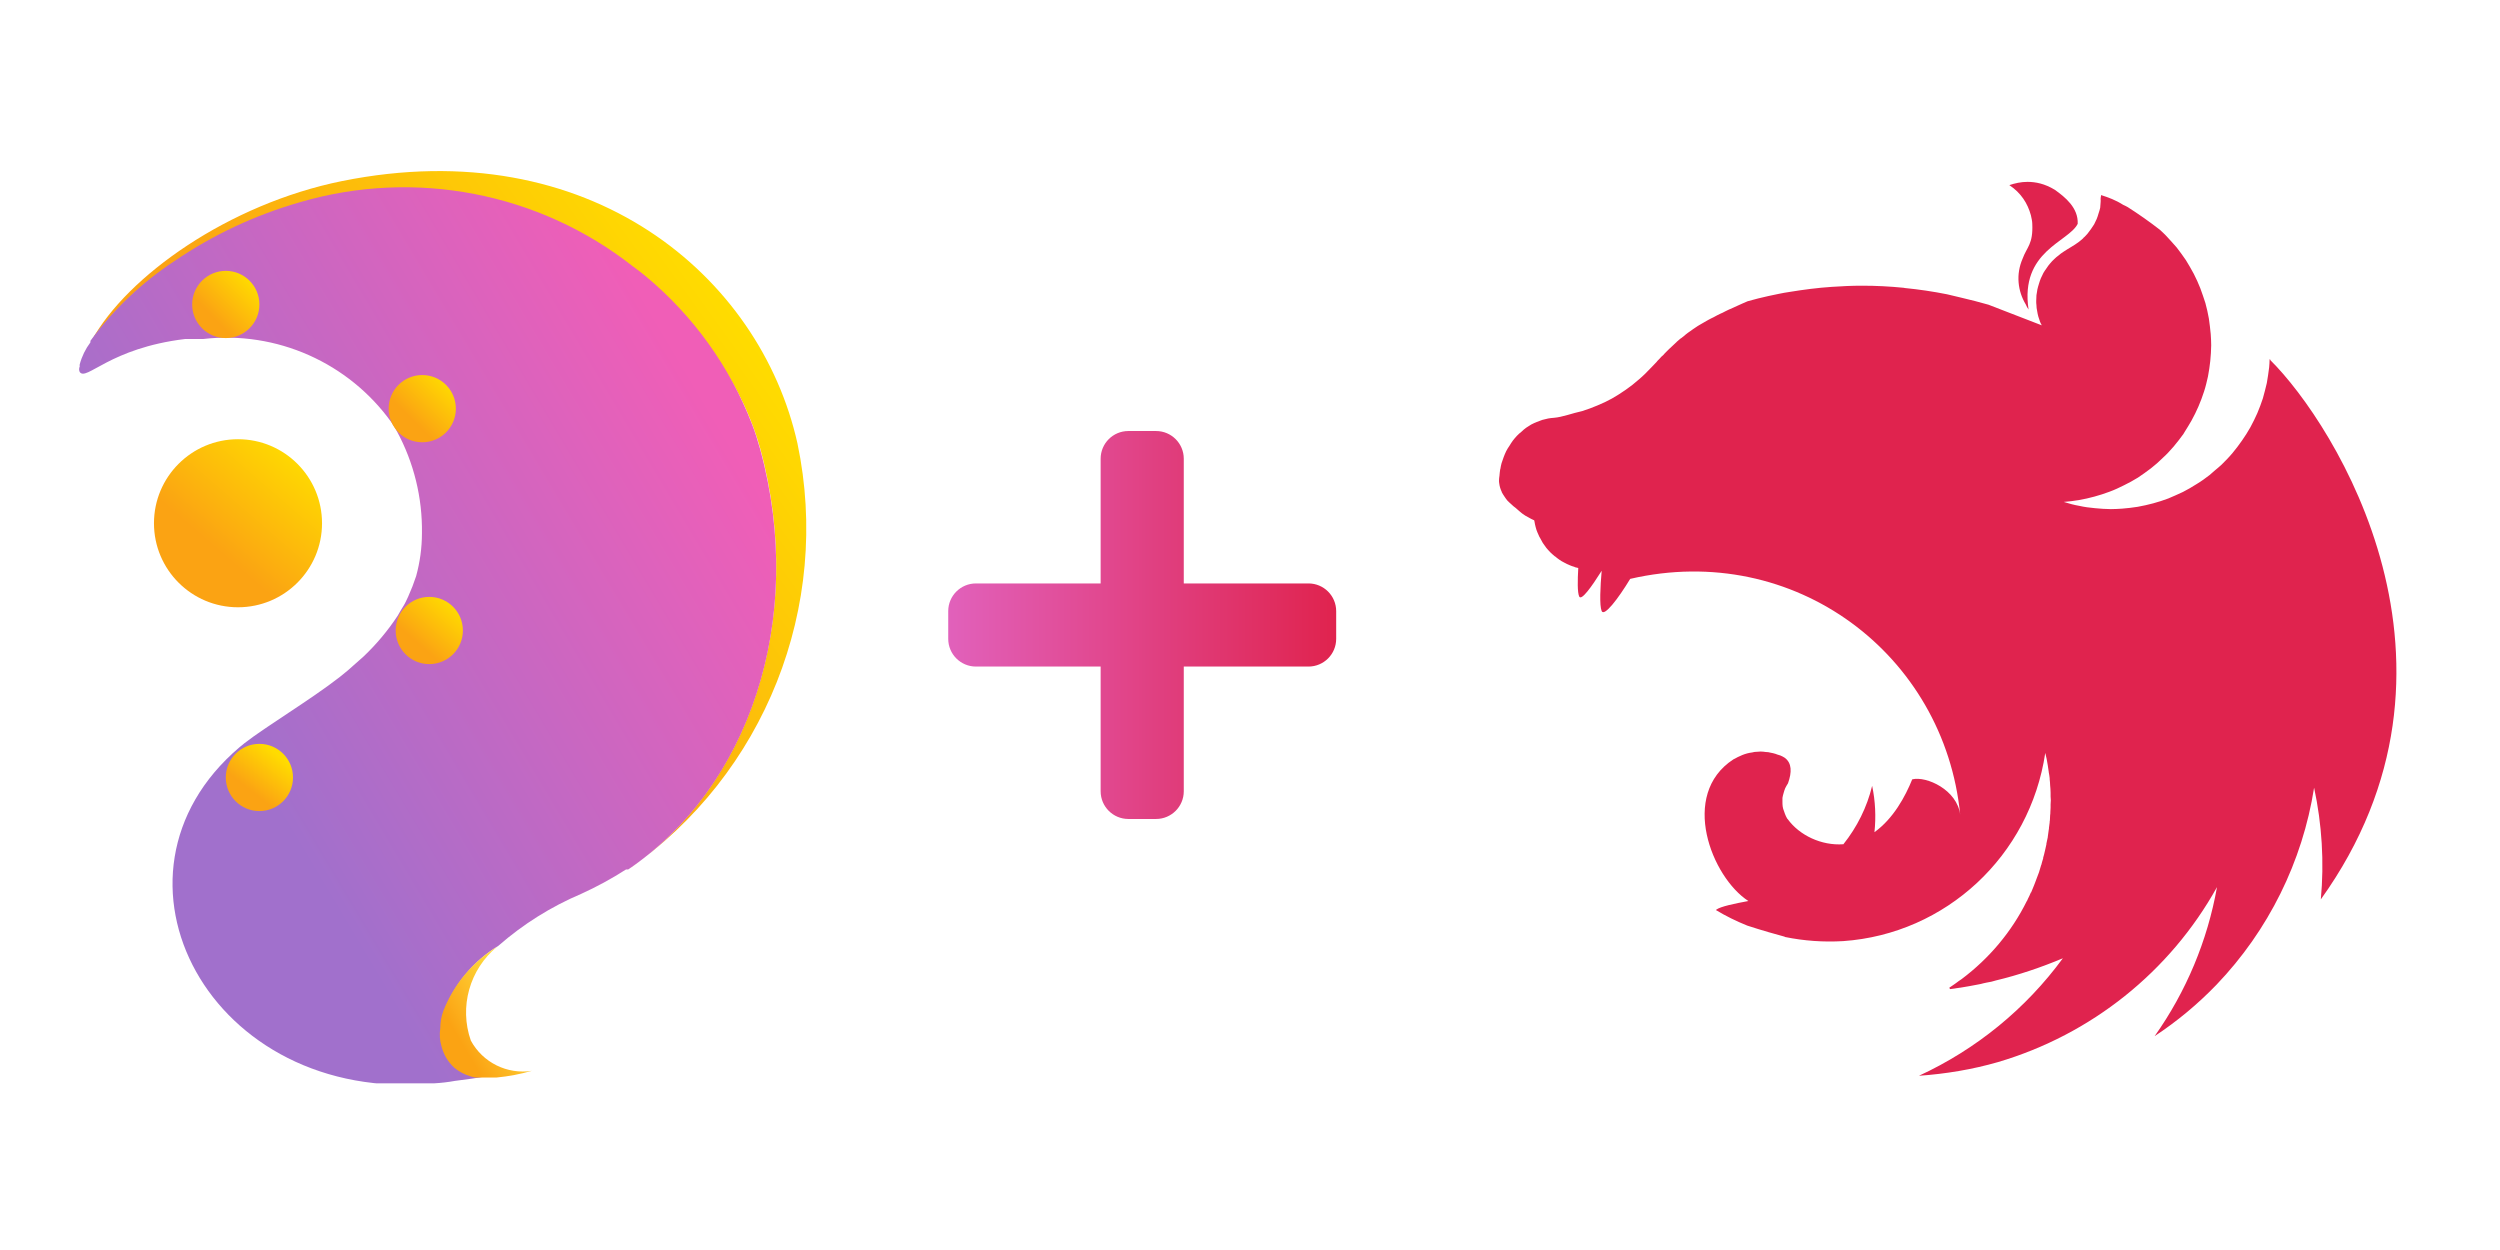
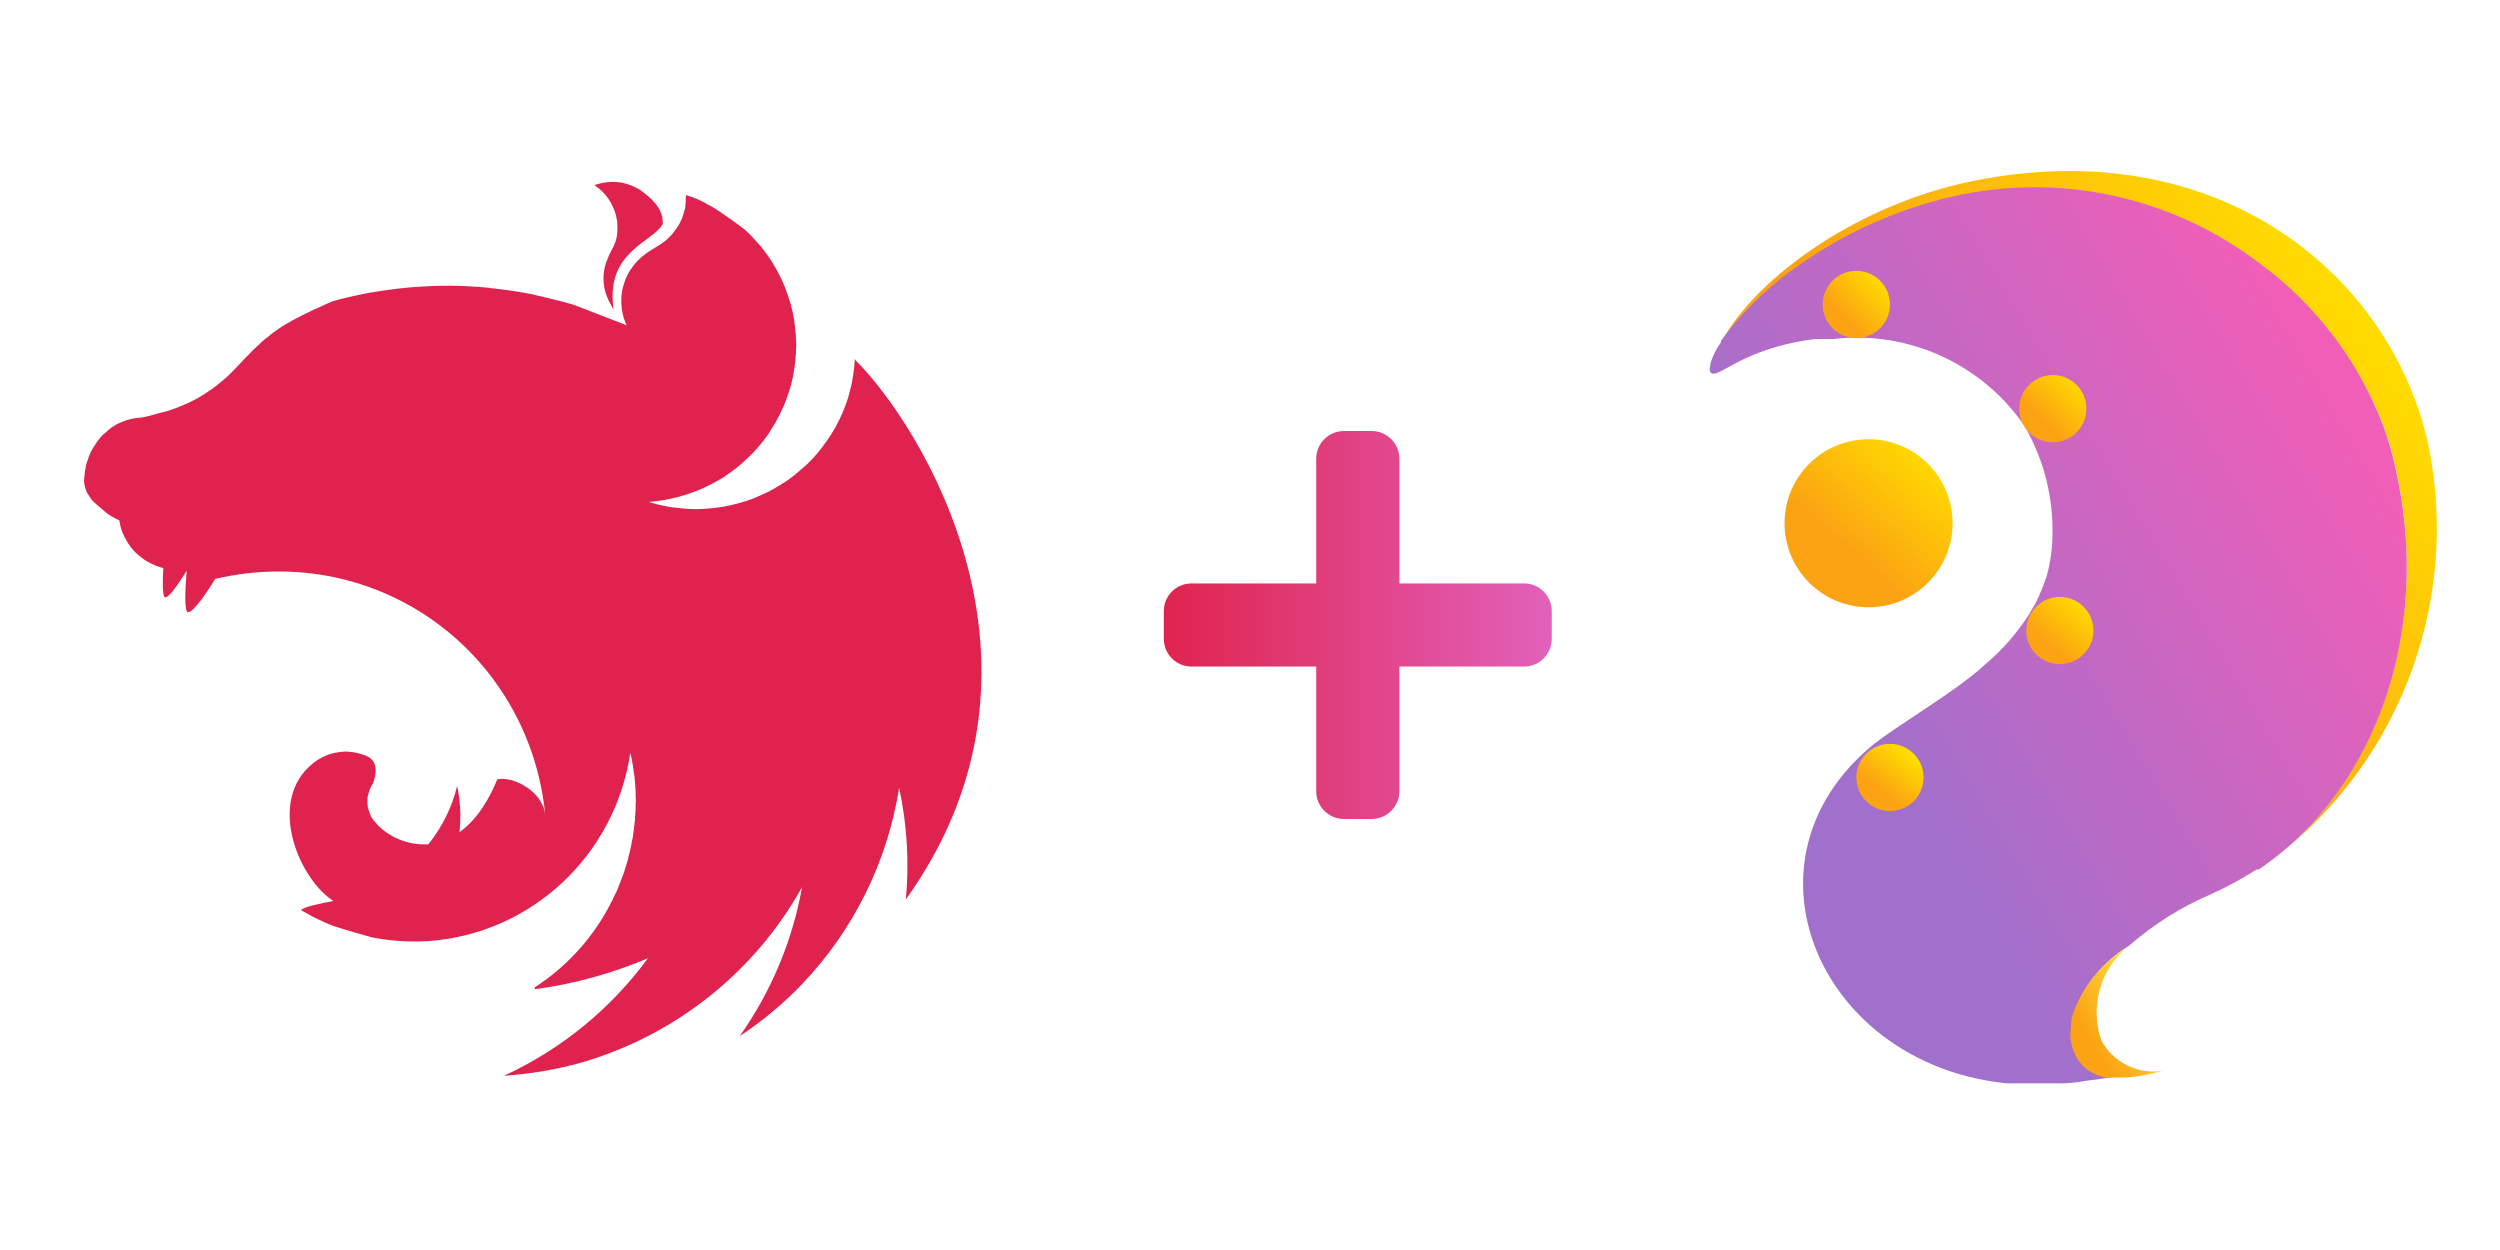
<svg xmlns="http://www.w3.org/2000/svg" width="100%" height="100%" viewBox="0 0 2500 1250" version="1.1" xml:space="preserve" style="fill-rule:evenodd;clip-rule:evenodd;stroke-linejoin:round;stroke-miterlimit:2;">
  <clipPath id="_clip1">
-     <rect id="kafkajs.svg" x="73.611" y="166.667" width="733.333" height="916.667" />
+     <rect id="kafkajs.svg" x="1704.17" y="166.667" width="733.333" height="916.667" />
  </clipPath>
  <g clip-path="url(#_clip1)">
    <g>
-       <path d="M628.194,869.444c119.778,-81.888 178.75,-249.333 132,-421.055c-44.916,-159.5 -236.5,-288.139 -458.027,-226.417c-91.667,25.972 -172.945,64.167 -210.528,118.556c35.444,-64.472 137.194,-136.584 250.555,-159.5c247.5,-49.806 418,95.028 455.278,262.472c34.157,162.772 -32.708,331.022 -169.278,425.944Z" style="fill:url(#_Linear2);" />
-       <path d="M628.194,869.444l-2.138,0c-14.365,9.219 -29.376,17.389 -44.917,24.445c-30.181,12.815 -58.133,30.349 -82.806,51.944c-24.439,14.95 -43.33,37.491 -53.777,64.167c-2.05,5.577 -3.084,11.475 -3.056,17.417c-0.571,5.446 -0.051,10.951 1.528,16.194c1.008,3.728 2.444,7.333 4.278,10.695c2.261,3.972 5.163,7.608 8.555,10.694l3.667,2.75c5.194,3.422 11,5.806 17.111,7.028l6.111,-0c4.767,0.519 9.594,0.519 14.361,-0c-4.889,-0 -16.194,2.75 -25.972,3.972l-16.195,2.139c-6.868,1.249 -13.807,2.065 -20.777,2.444c-224.584,21.695 -345.584,-207.777 -194.639,-336.111l4.889,-3.972c22,-17.111 65.083,-42.778 95.027,-66l8.25,-6.722l15.889,-14.056c12.945,-12.286 24.429,-26.025 34.223,-40.944c1.833,-3.056 3.361,-6.111 5.194,-8.861c1.833,-2.75 3.667,-6.723 5.194,-10.084c3.015,-6.676 5.667,-13.51 7.945,-20.472c3.825,-13.938 5.777,-28.324 5.805,-42.778c0.545,-35.602 -8.085,-70.753 -25.055,-102.055c-1.436,-3.021 -3.177,-5.888 -5.195,-8.556c-42.851,-60.075 -115.226,-92.216 -188.527,-83.722l-18.028,0c-75.778,9.167 -98.695,42.472 -105.417,33c-0.825,-1.739 -0.825,-3.761 0,-5.5c-0.126,-0.707 -0.126,-1.431 0,-2.139c2.121,-7.951 5.752,-15.42 10.695,-22l-0,-1.528c23.023,-31.386 51.482,-58.396 84.027,-79.75c38.523,-26.291 81.032,-46.203 125.889,-58.972c114.58,-33.509 238.567,-9.578 332.445,64.167c4.583,3.361 9.166,6.722 13.444,10.389c47.167,39.321 83.554,90.011 105.722,147.277c3.362,8.556 5.806,16.806 8.25,25.362c46.75,171.722 -12.222,339.166 -132,420.138Z" style="fill:url(#_Linear3);" />
-       <circle cx="225.778" cy="304.472" r="33.611" style="fill:url(#_Linear4);" />
-       <circle cx="259.389" cy="777.472" r="33.611" style="fill:url(#_Linear5);" />
-       <circle cx="422.25" cy="408.667" r="33.611" style="fill:url(#_Linear6);" />
-       <circle cx="429.278" cy="630.5" r="33.611" style="fill:url(#_Linear7);" />
-       <circle cx="238" cy="523.25" r="84.028" style="fill:url(#_Linear8);" />
-       <path d="M531.944,1070.81c-11.581,3.333 -23.447,5.583 -35.444,6.722l-21.389,-0c-6.103,-1.218 -11.914,-3.604 -17.111,-7.028l-3.667,-2.75c-3.392,-3.096 -6.279,-6.705 -8.555,-10.694c-1.843,-3.384 -3.278,-6.974 -4.278,-10.695c-1.735,-5.845 -2.152,-12.002 -1.222,-18.028c-0,-5.927 1.008,-11.825 3.055,-17.416c10.448,-26.676 29.339,-49.217 53.778,-64.167c-27.535,22.587 -38.072,60.201 -26.278,93.806c11.857,21.978 36.446,34.149 61.111,30.25Z" style="fill:url(#_Linear9);" />
+       <path d="M2258.75,869.444c119.778,-81.888 178.75,-249.333 132,-421.055c-44.917,-159.5 -236.5,-288.139 -458.028,-226.417c-91.666,25.972 -172.944,64.167 -210.528,118.556c35.445,-64.472 137.195,-136.584 250.556,-159.5c247.5,-49.806 418,95.028 455.278,262.472c34.157,162.772 -32.709,331.022 -169.278,425.944Z" style="fill:url(#_Linear2);" />
+       <path d="M2258.75,869.444l-2.139,0c-14.364,9.219 -29.375,17.389 -44.917,24.445c-30.181,12.815 -58.132,30.349 -82.805,51.944c-24.439,14.95 -43.33,37.491 -53.778,64.167c-2.049,5.577 -3.084,11.475 -3.055,17.417c-0.571,5.446 -0.052,10.951 1.527,16.194c1.009,3.728 2.445,7.333 4.278,10.695c2.261,3.972 5.164,7.608 8.556,10.694l3.666,2.75c5.195,3.422 11,5.806 17.111,7.028l6.112,-0c4.766,0.519 9.594,0.519 14.361,-0c-4.889,-0 -16.195,2.75 -25.973,3.972l-16.194,2.139c-6.868,1.249 -13.808,2.065 -20.778,2.444c-224.583,21.695 -345.583,-207.777 -194.639,-336.111l4.889,-3.972c22,-17.111 65.084,-42.778 95.028,-66l8.25,-6.722l15.889,-14.056c12.945,-12.286 24.428,-26.025 34.222,-40.944c1.833,-3.056 3.361,-6.111 5.195,-8.861c1.833,-2.75 3.666,-6.723 5.194,-10.084c3.015,-6.676 5.667,-13.51 7.944,-20.472c3.825,-13.938 5.778,-28.324 5.806,-42.778c0.545,-35.602 -8.085,-70.753 -25.056,-102.055c-1.436,-3.021 -3.176,-5.888 -5.194,-8.556c-42.851,-60.075 -115.226,-92.216 -188.528,-83.722l-18.028,0c-75.777,9.167 -98.694,42.472 -105.416,33c-0.825,-1.739 -0.825,-3.761 -0,-5.5c-0.126,-0.707 -0.126,-1.431 -0,-2.139c2.121,-7.951 5.752,-15.42 10.694,-22l0,-1.528c23.024,-31.386 51.483,-58.396 84.028,-79.75c38.523,-26.291 81.031,-46.203 125.889,-58.972c114.58,-33.509 238.566,-9.578 332.444,64.167c4.584,3.361 9.167,6.722 13.445,10.389c47.166,39.321 83.554,90.011 105.722,147.277c3.361,8.556 5.806,16.806 8.25,25.362c46.75,171.722 -12.222,339.166 -132,420.138Z" style="fill:url(#_Linear3);" />
+       <circle cx="1856.33" cy="304.472" r="33.611" style="fill:url(#_Linear4);" />
+       <circle cx="1889.94" cy="777.472" r="33.611" style="fill:url(#_Linear5);" />
+       <circle cx="2052.81" cy="408.667" r="33.611" style="fill:url(#_Linear6);" />
+       <circle cx="2059.83" cy="630.5" r="33.611" style="fill:url(#_Linear7);" />
+       <circle cx="1868.56" cy="523.25" r="84.028" style="fill:url(#_Linear8);" />
+       <path d="M2162.5,1070.81c-11.581,3.333 -23.447,5.583 -35.444,6.722l-21.389,-0c-6.104,-1.218 -11.914,-3.604 -17.111,-7.028l-3.667,-2.75c-3.393,-3.096 -6.28,-6.705 -8.556,-10.694c-1.842,-3.384 -3.278,-6.974 -4.277,-10.695c-1.735,-5.845 -2.153,-12.002 -1.223,-18.028c0,-5.927 1.009,-11.825 3.056,-17.416c10.447,-26.676 29.339,-49.217 53.778,-64.167c-27.536,22.587 -38.072,60.201 -26.278,93.806c11.856,21.978 36.445,34.149 61.111,30.25Z" style="fill:url(#_Linear9);" />
    </g>
  </g>
  <clipPath id="_clip10">
-     <rect id="plus-solid.svg" x="948.226" y="403.313" width="387.951" height="443.373" />
+     <rect id="plus-solid.svg" x="1163.82" y="403.313" width="387.951" height="443.373" />
  </clipPath>
  <g clip-path="url(#_clip10)">
-     <path d="M1308.47,583.434l-124.698,-0l-0,-124.699c-0,-15.301 -12.41,-27.711 -27.711,-27.711l-27.711,0c-15.301,0 -27.711,12.41 -27.711,27.711l0,124.699l-124.698,-0c-15.302,-0 -27.711,12.409 -27.711,27.711l-0,27.71c-0,15.302 12.409,27.711 27.711,27.711l124.698,0l0,124.699c0,15.301 12.41,27.711 27.711,27.711l27.711,-0c15.301,-0 27.711,-12.41 27.711,-27.711l-0,-124.699l124.698,0c15.302,0 27.711,-12.409 27.711,-27.711l0,-27.71c0,-15.302 -12.409,-27.711 -27.711,-27.711Z" style="fill:url(#_Linear11);fill-rule:nonzero;" />
+     <path d="M1524.06,583.434l-124.698,-0l-0,-124.699c-0,-15.301 -12.41,-27.711 -27.711,-27.711l-27.711,0c-15.301,0 -27.711,12.41 -27.711,27.711l0,124.699l-124.698,-0c-15.302,-0 -27.711,12.409 -27.711,27.711l-0,27.71c-0,15.302 12.409,27.711 27.711,27.711l124.698,0l0,124.699c0,15.301 12.41,27.711 27.711,27.711l27.711,-0c15.301,-0 27.711,-12.41 27.711,-27.711l-0,-124.699l124.698,0c15.302,0 27.711,-12.409 27.711,-27.711l0,-27.71c0,-15.302 -12.409,-27.711 -27.711,-27.711Z" style="fill:url(#_Linear11);fill-rule:nonzero;" />
  </g>
  <g id="layer1">
-     <path id="path818" d="M2027.41,181.873c-6.489,0 -12.515,1.391 -18.077,3.245c11.82,7.88 18.309,18.309 21.554,30.129c0.232,1.622 0.695,2.781 0.927,4.403c0.232,1.391 0.463,2.781 0.463,4.172c0.928,20.395 -5.33,22.944 -9.734,34.995c-6.721,15.528 -4.867,32.215 3.245,45.657c0.695,1.622 1.622,3.476 2.781,5.098c-8.807,-58.634 40.094,-67.441 49.133,-85.75c0.695,-15.992 -12.515,-26.652 -22.944,-34.069c-9.966,-6.025 -19.005,-7.88 -27.348,-7.88Zm73.699,13.211c-0.927,5.33 -0.232,3.94 -0.463,6.721c-0.232,1.854 -0.232,4.171 -0.463,6.025c-0.463,1.854 -0.927,3.709 -1.622,5.563c-0.463,1.854 -1.159,3.708 -1.854,5.562c-0.928,1.854 -1.623,3.476 -2.55,5.33c-0.695,0.928 -1.158,1.854 -1.854,2.781c-0.463,0.696 -0.927,1.391 -1.39,2.086c-1.159,1.623 -2.318,3.245 -3.477,4.635c-1.39,1.391 -2.549,3.013 -4.171,4.172l-0,0.232c-1.391,1.159 -2.781,2.549 -4.404,3.708c-4.867,3.708 -10.429,6.489 -15.528,9.966c-1.622,1.159 -3.244,2.086 -4.635,3.476c-1.622,1.159 -3.013,2.318 -4.403,3.708c-1.622,1.391 -2.781,2.782 -4.172,4.404c-1.159,1.39 -2.549,3.013 -3.476,4.635c-1.159,1.622 -2.318,3.245 -3.245,4.867c-0.927,1.854 -1.622,3.476 -2.549,5.33c-0.695,1.854 -1.391,3.477 -1.854,5.331c-0.695,2.086 -1.159,3.94 -1.622,5.794c-0.233,0.927 -0.233,2.086 -0.464,3.013c-0.232,0.927 -0.232,1.854 -0.463,2.781c0,1.854 -0.232,3.94 -0.232,5.794c0,1.39 0,2.781 0.232,4.171c0,1.854 0.232,3.708 0.695,5.794c0.233,1.854 0.696,3.708 1.159,5.563c0.696,1.854 1.159,3.708 1.854,5.562c0.464,1.159 1.159,2.317 1.623,3.244l-53.305,-20.626c-9.038,-2.55 -17.845,-4.867 -26.884,-6.953c-4.867,-1.159 -9.734,-2.317 -14.601,-3.476c-13.905,-2.781 -28.042,-4.867 -42.18,-6.258c-0.463,0 -0.695,-0.232 -1.158,-0.232c-13.906,-1.39 -27.58,-2.086 -41.485,-2.086c-10.198,0 -20.395,0.464 -30.361,1.159c-14.137,0.928 -28.274,2.781 -42.411,5.099c-3.477,0.463 -6.953,1.159 -10.43,1.854c-7.184,1.39 -14.137,3.013 -20.858,4.635c-3.476,0.928 -6.953,1.854 -10.429,2.781c-3.476,1.391 -6.721,3.013 -9.966,4.404c-2.549,1.158 -5.098,2.317 -7.648,3.476c-0.463,0.232 -0.927,0.232 -1.158,0.463c-2.318,1.159 -4.404,2.086 -6.49,3.245c-0.695,0.232 -1.159,0.463 -1.622,0.695c-2.549,1.159 -5.099,2.549 -7.185,3.708c-1.622,0.695 -3.244,1.623 -4.635,2.318c-0.695,0.463 -1.622,0.927 -2.086,1.159c-2.085,1.158 -4.171,2.317 -6.025,3.476c-2.086,1.159 -3.94,2.318 -5.563,3.476c-1.622,1.159 -3.244,2.086 -4.635,3.245c-0.232,0.232 -0.463,0.232 -0.695,0.463c-1.391,0.927 -3.013,2.086 -4.403,3.245c-0,-0 -0.233,0.232 -0.464,0.463c-1.158,0.927 -2.317,1.854 -3.476,2.781c-0.463,0.232 -0.927,0.695 -1.39,0.927c-1.159,0.928 -2.318,2.086 -3.477,3.013c-0.232,0.463 -0.695,0.696 -0.927,0.928c-1.391,1.39 -2.781,2.549 -4.172,3.94c-0.232,-0 -0.232,0.232 -0.463,0.463c-1.391,1.158 -2.781,2.549 -4.172,3.94c-0.232,0.232 -0.232,0.463 -0.463,0.463c-1.159,1.159 -2.317,2.317 -3.476,3.708c-0.463,0.463 -1.159,0.927 -1.623,1.39c-1.158,1.391 -2.549,2.782 -3.939,4.172c-0.233,0.463 -0.696,0.695 -0.928,1.159c-1.854,1.854 -3.476,3.708 -5.33,5.562c-0.232,0.232 -0.463,0.463 -0.696,0.695c-3.708,3.94 -7.648,7.88 -11.819,11.357c-4.172,3.708 -8.575,7.184 -12.979,10.197c-4.635,3.245 -9.038,6.026 -13.905,8.807c-4.635,2.549 -9.502,4.867 -14.601,6.953c-4.867,2.085 -9.966,3.939 -15.064,5.562c-9.734,2.085 -19.7,6.025 -28.275,6.721c-1.854,-0 -3.94,0.463 -5.794,0.695c-2.086,0.463 -3.94,0.927 -5.794,1.391c-1.854,0.695 -3.708,1.39 -5.562,2.085c-1.854,0.696 -3.708,1.623 -5.562,2.55c-1.623,1.158 -3.477,2.086 -5.099,3.244c-1.622,1.159 -3.245,2.55 -4.635,3.94c-1.622,1.159 -3.245,2.781 -4.635,4.172c-1.391,1.622 -2.781,3.013 -3.94,4.635c-1.159,1.854 -2.55,3.476 -3.477,5.331c-1.158,1.622 -2.317,3.476 -3.244,5.33c-0.928,2.086 -1.854,3.94 -2.55,6.026c-0.695,1.854 -1.39,3.94 -2.085,6.025c-0.464,1.854 -0.928,3.709 -1.159,5.562c-0,0.233 -0.232,0.464 -0.232,0.696c-0.463,2.086 -0.463,4.867 -0.696,6.258c-0.232,1.622 -0.463,3.012 -0.463,4.635c0,0.927 0,2.085 0.232,3.012c0.233,1.623 0.464,3.013 0.928,4.404c0.463,1.39 0.927,2.781 1.622,4.172l0,0.232c0.695,1.39 1.622,2.781 2.549,4.171c0.928,1.391 1.855,2.781 3.013,4.172c1.159,1.159 2.55,2.549 3.94,3.708c1.391,1.391 2.781,2.549 4.404,3.708c5.562,4.867 6.952,6.49 14.137,10.198c1.159,0.695 2.318,1.158 3.708,1.854c0.232,-0 0.463,0.232 0.695,0.232c0,0.463 0,0.695 0.232,1.159c0.233,1.854 0.696,3.708 1.159,5.562c0.463,2.086 1.159,3.94 1.854,5.562c0.696,1.391 1.159,2.781 1.854,4.172c0.233,0.463 0.464,0.927 0.696,1.159c0.927,1.854 1.854,3.476 2.781,5.098c1.159,1.622 2.317,3.245 3.476,4.867c1.159,1.391 2.549,3.013 3.94,4.404c1.391,1.39 2.781,2.549 4.404,3.939c-0,0 0.232,0.233 0.463,0.233c1.39,1.159 2.781,2.317 4.171,3.244c1.623,1.159 3.245,2.086 5.099,3.013c1.622,0.928 3.476,1.854 5.33,2.55c1.391,0.695 3.013,1.158 4.636,1.622c0.232,0.232 0.463,0.232 0.927,0.463c0.927,0.233 2.086,0.463 3.013,0.695c-0.695,12.515 -0.928,24.335 0.927,28.507c2.086,4.635 12.283,-9.502 22.481,-25.725c-1.391,15.991 -2.318,34.763 -0,40.326c2.549,5.793 16.455,-12.284 28.506,-32.215c164.317,-38.008 314.265,75.553 330.024,235.93c-3.012,-25.03 -33.836,-38.935 -47.973,-35.459c-6.953,17.15 -18.773,39.167 -37.777,52.841c1.622,-15.296 0.927,-31.055 -2.318,-46.352c-5.098,21.322 -15.064,41.254 -28.738,58.404c-22.017,1.622 -44.034,-9.039 -55.622,-25.03c-0.927,-0.696 -1.159,-2.086 -1.854,-3.013c-0.695,-1.623 -1.391,-3.245 -1.854,-4.867c-0.695,-1.622 -1.159,-3.245 -1.391,-4.867c-0.232,-1.622 -0.232,-3.245 -0.232,-5.099l0,-3.476c0.232,-1.622 0.695,-3.245 1.159,-4.867c0.463,-1.622 0.927,-3.245 1.622,-4.867c0.928,-1.622 1.623,-3.245 2.781,-4.867c3.94,-11.124 3.94,-20.163 -3.244,-25.493c-1.391,-0.928 -2.781,-1.623 -4.404,-2.318c-0.927,-0.232 -2.086,-0.695 -3.013,-0.927c-0.695,-0.232 -1.158,-0.464 -1.854,-0.696c-1.622,-0.463 -3.244,-0.927 -4.867,-1.158c-1.622,-0.464 -3.244,-0.696 -4.866,-0.696c-1.623,-0.232 -3.477,-0.463 -5.099,-0.463c-1.159,0 -2.318,0.232 -3.477,0.232c-1.854,0 -3.476,0.233 -5.098,0.695c-1.623,0.233 -3.245,0.464 -4.867,0.928c-1.622,0.463 -3.245,0.927 -4.867,1.622c-1.622,0.696 -3.013,1.391 -4.635,2.086c-1.391,0.695 -2.781,1.622 -4.404,2.318c-53.999,35.227 -21.785,117.733 15.065,141.604c-13.906,2.549 -28.043,5.562 -31.983,8.575c-0.232,0.232 -0.463,0.463 -0.463,0.463c9.965,6.026 20.395,11.125 31.287,15.528c14.833,4.867 30.592,9.271 37.545,11.125l0,0.232c19.236,3.94 38.704,5.33 58.403,4.171c102.669,-7.184 186.798,-85.287 202.094,-188.188c0.463,2.086 0.927,3.94 1.39,6.026c0.696,4.172 1.623,8.575 2.086,12.978l0,0.233c0.463,2.086 0.696,4.172 0.928,6.026l-0,0.927c0.232,2.086 0.463,4.172 0.463,6.026c0.232,2.549 0.463,5.098 0.463,7.648l-0,3.708c-0,1.159 0.232,2.549 0.232,3.708c0,1.391 -0.232,2.781 -0.232,4.172l-0,3.244c-0,1.623 -0.232,3.013 -0.232,4.636c-0,0.927 -0,1.854 -0.232,3.012c-0,1.623 -0.233,3.245 -0.233,5.099c-0.232,0.695 -0.232,1.391 -0.232,2.086c-0.232,1.854 -0.463,3.476 -0.695,5.33c-0,0.696 -0,1.391 -0.232,2.086c-0.233,2.318 -0.696,4.404 -0.928,6.721l0,0.465c-0.463,2.085 -0.927,4.403 -1.39,6.489l-0,0.695c-0.463,2.086 -0.928,4.172 -1.391,6.258c0,0.232 -0.232,0.695 -0.232,0.927c-0.463,2.086 -0.927,4.172 -1.622,6.258l-0,0.695c-0.695,2.317 -1.391,4.403 -1.854,6.489c-0.232,0.232 -0.232,0.463 -0.232,0.463c-0.696,2.318 -1.391,4.635 -2.086,6.953c-0.927,2.317 -1.622,4.403 -2.549,6.721c-0.928,2.317 -1.623,4.635 -2.55,6.721c-0.927,2.318 -1.854,4.403 -2.781,6.721l-0.232,-0c-0.928,2.086 -1.854,4.403 -3.013,6.489c-0.232,0.695 -0.463,1.159 -0.695,1.622c-0.232,0.233 -0.232,0.464 -0.464,0.696c-15.064,30.36 -37.313,57.012 -65.124,77.871c-1.854,1.158 -3.708,2.549 -5.562,3.939c-0.463,0.464 -1.159,0.696 -1.622,1.159c-1.623,1.159 -3.245,2.318 -5.099,3.477l0.695,1.39l0.232,0c3.245,-0.463 6.49,-0.927 9.734,-1.39l0.232,-0c6.026,-0.928 12.052,-2.086 18.078,-3.245c1.622,-0.232 3.476,-0.695 5.098,-1.159c1.159,-0.232 2.086,-0.463 3.245,-0.695c1.622,-0.232 3.244,-0.695 4.867,-0.927c1.39,-0.464 2.781,-0.696 4.171,-1.159c23.176,-5.563 45.657,-13.211 67.21,-22.249c-36.849,50.291 -86.214,90.849 -143.922,117.502c26.653,-1.855 53.305,-6.258 79.03,-13.674c93.399,-27.58 171.965,-90.386 219.012,-174.978c-9.502,53.536 -30.824,104.523 -62.343,149.021c22.48,-14.833 43.107,-31.983 61.879,-51.451c51.914,-54.231 85.983,-123.063 97.571,-196.995c7.88,36.618 10.197,74.395 6.721,111.708c167.33,-233.381 13.905,-475.337 -50.292,-539.07c-0.232,-0.464 -0.463,-0.696 -0.463,-1.159c-0.232,0.232 -0.232,0.232 -0.232,0.463c-0,-0.232 -0,-0.232 -0.232,-0.463c-0,2.781 -0.232,5.562 -0.464,8.343c-0.695,5.331 -1.39,10.429 -2.317,15.528c-1.159,5.099 -2.55,10.197 -3.94,15.296c-1.622,4.867 -3.476,9.966 -5.562,14.833c-2.086,4.635 -4.404,9.502 -6.953,14.137c-2.549,4.403 -5.33,9.038 -8.343,13.21c-3.013,4.404 -6.258,8.575 -9.502,12.515c-3.477,4.172 -7.185,7.88 -10.893,11.588c-2.318,2.086 -4.403,3.94 -6.721,5.794c-1.854,1.622 -3.476,3.013 -5.331,4.635c-4.171,3.245 -8.343,6.258 -12.978,9.039c-4.403,2.781 -9.039,5.562 -13.674,7.88c-4.867,2.317 -9.734,4.403 -14.601,6.489c-4.867,1.854 -9.965,3.476 -15.064,4.867c-5.099,1.39 -10.429,2.549 -15.528,3.476c-5.33,0.927 -10.661,1.391 -15.759,1.854c-3.708,0.232 -7.417,0.463 -11.125,0.463c-5.33,0 -10.661,-0.463 -15.759,-0.927c-5.331,-0.463 -10.661,-1.159 -15.76,-2.318c-5.33,-0.927 -10.429,-2.317 -15.528,-3.94l-0.232,0c5.099,-0.463 10.198,-0.927 15.296,-1.854c5.331,-0.927 10.429,-2.085 15.528,-3.476c5.099,-1.391 10.197,-3.013 15.064,-4.867c5.099,-1.854 9.966,-4.172 14.601,-6.489c4.867,-2.318 9.271,-4.867 13.906,-7.648c4.403,-3.013 8.807,-6.026 12.978,-9.271c4.172,-3.244 8.112,-6.721 11.82,-10.429c3.94,-3.476 7.416,-7.416 10.893,-11.356c3.476,-4.172 6.721,-8.343 9.733,-12.515c0.464,-0.695 0.928,-1.622 1.391,-2.317c2.318,-3.709 4.635,-7.417 6.721,-11.125c2.549,-4.635 4.867,-9.27 6.953,-14.137c2.086,-4.867 3.94,-9.734 5.562,-14.833c1.622,-4.867 2.781,-9.965 3.94,-15.064c0.927,-5.33 1.854,-10.429 2.317,-15.528c0.464,-5.33 0.928,-10.661 0.928,-15.759c-0,-3.709 -0.233,-7.417 -0.463,-11.125c-0.464,-5.33 -1.159,-10.429 -1.854,-15.528c-0.928,-5.33 -2.086,-10.429 -3.477,-15.528c-1.622,-4.866 -3.244,-9.965 -5.098,-14.832c-1.855,-4.867 -4.172,-9.734 -6.49,-14.369c-2.549,-4.635 -5.098,-9.27 -7.879,-13.674c-3.013,-4.403 -6.026,-8.575 -9.271,-12.747c-3.476,-3.939 -6.953,-7.879 -10.661,-11.819c-1.854,-1.854 -3.94,-3.94 -6.026,-5.794c-10.429,-8.112 -21.321,-15.76 -32.214,-22.713c-1.622,-0.927 -3.013,-1.622 -4.635,-2.317c-7.648,-4.867 -14.833,-7.417 -22.017,-9.734l-0.001,-0.001Z" style="fill:#e0234e;" />
+     <path id="path818" d="M612.45,181.873c-6.49,0 -12.515,1.391 -18.078,3.245c11.82,7.88 18.309,18.309 21.554,30.129c0.232,1.622 0.695,2.781 0.927,4.403c0.233,1.391 0.464,2.781 0.464,4.172c0.927,20.395 -5.331,22.944 -9.734,34.995c-6.721,15.528 -4.867,32.215 3.244,45.657c0.696,1.622 1.623,3.476 2.781,5.098c-8.806,-58.634 40.095,-67.441 49.133,-85.75c0.695,-15.992 -12.515,-26.652 -22.944,-34.069c-9.965,-6.025 -19.004,-7.88 -27.347,-7.88Zm73.699,13.211c-0.928,5.33 -0.232,3.94 -0.463,6.721c-0.232,1.854 -0.232,4.171 -0.463,6.025c-0.464,1.854 -0.928,3.709 -1.623,5.563c-0.463,1.854 -1.159,3.708 -1.854,5.562c-0.927,1.854 -1.622,3.476 -2.549,5.33c-0.695,0.928 -1.159,1.854 -1.854,2.781c-0.463,0.696 -0.928,1.391 -1.391,2.086c-1.159,1.623 -2.317,3.245 -3.476,4.635c-1.391,1.391 -2.55,3.013 -4.172,4.172l0,0.232c-1.39,1.159 -2.781,2.549 -4.403,3.708c-4.867,3.708 -10.429,6.489 -15.528,9.966c-1.622,1.159 -3.245,2.086 -4.635,3.476c-1.623,1.159 -3.013,2.318 -4.404,3.708c-1.622,1.391 -2.781,2.782 -4.171,4.404c-1.159,1.39 -2.55,3.013 -3.477,4.635c-1.159,1.622 -2.317,3.245 -3.244,4.867c-0.928,1.854 -1.623,3.476 -2.55,5.33c-0.695,1.854 -1.39,3.477 -1.854,5.331c-0.695,2.086 -1.159,3.94 -1.622,5.794c-0.232,0.927 -0.232,2.086 -0.463,3.013c-0.233,0.927 -0.233,1.854 -0.463,2.781c-0,1.854 -0.232,3.94 -0.232,5.794c-0,1.39 -0,2.781 0.232,4.171c-0,1.854 0.232,3.708 0.695,5.794c0.232,1.854 0.695,3.708 1.159,5.563c0.695,1.854 1.159,3.708 1.854,5.562c0.463,1.159 1.159,2.317 1.622,3.244l-53.304,-20.626c-9.039,-2.55 -17.846,-4.867 -26.884,-6.953c-4.867,-1.159 -9.734,-2.317 -14.601,-3.476c-13.906,-2.781 -28.043,-4.867 -42.18,-6.258c-0.463,0 -0.695,-0.232 -1.159,-0.232c-13.906,-1.39 -27.579,-2.086 -41.485,-2.086c-10.197,0 -20.395,0.464 -30.36,1.159c-14.138,0.928 -28.275,2.781 -42.412,5.099c-3.476,0.463 -6.953,1.159 -10.429,1.854c-7.185,1.39 -14.137,3.013 -20.858,4.635c-3.477,0.928 -6.953,1.854 -10.43,2.781c-3.476,1.391 -6.721,3.013 -9.965,4.404c-2.55,1.158 -5.099,2.317 -7.648,3.476c-0.463,0.232 -0.928,0.232 -1.159,0.463c-2.318,1.159 -4.404,2.086 -6.489,3.245c-0.696,0.232 -1.159,0.463 -1.623,0.695c-2.549,1.159 -5.098,2.549 -7.184,3.708c-1.623,0.695 -3.245,1.623 -4.635,2.318c-0.696,0.463 -1.623,0.927 -2.086,1.159c-2.086,1.158 -4.172,2.317 -6.026,3.476c-2.086,1.159 -3.94,2.318 -5.562,3.476c-1.622,1.159 -3.245,2.086 -4.635,3.245c-0.233,0.232 -0.463,0.232 -0.696,0.463c-1.39,0.927 -3.012,2.086 -4.403,3.245c0,-0 -0.232,0.232 -0.463,0.463c-1.159,0.927 -2.318,1.854 -3.477,2.781c-0.463,0.232 -0.927,0.695 -1.39,0.927c-1.159,0.928 -2.318,2.086 -3.476,3.013c-0.233,0.463 -0.696,0.696 -0.928,0.928c-1.39,1.39 -2.781,2.549 -4.171,3.94c-0.233,-0 -0.233,0.232 -0.464,0.463c-1.39,1.158 -2.781,2.549 -4.171,3.94c-0.232,0.232 -0.232,0.463 -0.463,0.463c-1.159,1.159 -2.318,2.317 -3.477,3.708c-0.463,0.463 -1.159,0.927 -1.622,1.39c-1.159,1.391 -2.549,2.782 -3.94,4.172c-0.232,0.463 -0.695,0.695 -0.927,1.159c-1.854,1.854 -3.477,3.708 -5.331,5.562c-0.232,0.232 -0.463,0.463 -0.695,0.695c-3.708,3.94 -7.648,7.88 -11.82,11.357c-4.172,3.708 -8.575,7.184 -12.978,10.197c-4.636,3.245 -9.039,6.026 -13.906,8.807c-4.635,2.549 -9.502,4.867 -14.601,6.953c-4.867,2.085 -9.965,3.939 -15.064,5.562c-9.734,2.085 -19.7,6.025 -28.275,6.721c-1.854,-0 -3.939,0.463 -5.793,0.695c-2.086,0.463 -3.94,0.927 -5.794,1.391c-1.854,0.695 -3.709,1.39 -5.563,2.085c-1.854,0.696 -3.708,1.623 -5.562,2.55c-1.622,1.158 -3.476,2.086 -5.099,3.244c-1.622,1.159 -3.244,2.55 -4.635,3.94c-1.622,1.159 -3.244,2.781 -4.635,4.172c-1.39,1.622 -2.781,3.013 -3.94,4.635c-1.159,1.854 -2.549,3.476 -3.476,5.331c-1.159,1.622 -2.318,3.476 -3.245,5.33c-0.927,2.086 -1.854,3.94 -2.549,6.026c-0.695,1.854 -1.391,3.94 -2.086,6.025c-0.463,1.854 -0.927,3.709 -1.159,5.562c0,0.233 -0.232,0.464 -0.232,0.696c-0.463,2.086 -0.463,4.867 -0.695,6.258c-0.232,1.622 -0.463,3.012 -0.463,4.635c-0,0.927 -0,2.085 0.232,3.012c0.232,1.623 0.463,3.013 0.927,4.404c0.463,1.39 0.928,2.781 1.622,4.172l0,0.232c0.696,1.39 1.623,2.781 2.55,4.171c0.927,1.391 1.854,2.781 3.013,4.172c1.158,1.159 2.549,2.549 3.94,3.708c1.39,1.391 2.781,2.549 4.403,3.708c5.562,4.867 6.953,6.49 14.137,10.198c1.159,0.695 2.318,1.158 3.708,1.854c0.233,-0 0.464,0.232 0.696,0.232c-0,0.463 -0,0.695 0.232,1.159c0.232,1.854 0.695,3.708 1.159,5.562c0.463,2.086 1.159,3.94 1.854,5.562c0.695,1.391 1.159,2.781 1.854,4.172c0.232,0.463 0.463,0.927 0.695,1.159c0.928,1.854 1.854,3.476 2.781,5.098c1.159,1.622 2.318,3.245 3.477,4.867c1.158,1.391 2.549,3.013 3.939,4.404c1.391,1.39 2.782,2.549 4.404,3.939c-0,0 0.232,0.233 0.463,0.233c1.391,1.159 2.781,2.317 4.172,3.244c1.622,1.159 3.244,2.086 5.098,3.013c1.623,0.928 3.477,1.854 5.331,2.55c1.39,0.695 3.013,1.158 4.635,1.622c0.232,0.232 0.463,0.232 0.927,0.463c0.928,0.233 2.086,0.463 3.013,0.695c-0.695,12.515 -0.927,24.335 0.928,28.507c2.085,4.635 12.283,-9.502 22.48,-25.725c-1.39,15.991 -2.317,34.763 0,40.326c2.55,5.793 16.455,-12.284 28.507,-32.215c164.316,-38.008 314.264,75.553 330.024,235.93c-3.013,-25.03 -33.837,-38.935 -47.974,-35.459c-6.953,17.15 -18.773,39.167 -37.777,52.841c1.623,-15.296 0.928,-31.055 -2.317,-46.352c-5.099,21.322 -15.065,41.254 -28.739,58.404c-22.017,1.622 -44.034,-9.039 -55.622,-25.03c-0.927,-0.696 -1.158,-2.086 -1.854,-3.013c-0.695,-1.623 -1.39,-3.245 -1.854,-4.867c-0.695,-1.622 -1.159,-3.245 -1.39,-4.867c-0.232,-1.622 -0.232,-3.245 -0.232,-5.099l-0,-3.476c0.232,-1.622 0.695,-3.245 1.158,-4.867c0.463,-1.622 0.928,-3.245 1.623,-4.867c0.927,-1.622 1.622,-3.245 2.781,-4.867c3.94,-11.124 3.94,-20.163 -3.245,-25.493c-1.39,-0.928 -2.781,-1.623 -4.403,-2.318c-0.928,-0.232 -2.086,-0.695 -3.013,-0.927c-0.695,-0.232 -1.159,-0.464 -1.854,-0.696c-1.623,-0.463 -3.245,-0.927 -4.867,-1.158c-1.622,-0.464 -3.245,-0.696 -4.867,-0.696c-1.622,-0.232 -3.477,-0.463 -5.099,-0.463c-1.159,0 -2.317,0.232 -3.476,0.232c-1.854,0 -3.477,0.233 -5.099,0.695c-1.622,0.233 -3.244,0.464 -4.867,0.928c-1.622,0.463 -3.244,0.927 -4.867,1.622c-1.622,0.696 -3.013,1.391 -4.635,2.086c-1.39,0.695 -2.781,1.622 -4.403,2.318c-54,35.227 -21.786,117.733 15.064,141.604c-13.906,2.549 -28.043,5.562 -31.983,8.575c-0.232,0.232 -0.463,0.463 -0.463,0.463c9.966,6.026 20.395,11.125 31.288,15.528c14.832,4.867 30.592,9.271 37.545,11.125l-0,0.232c19.235,3.94 38.703,5.33 58.403,4.171c102.669,-7.184 186.797,-85.287 202.093,-188.188c0.463,2.086 0.928,3.94 1.391,6.026c0.695,4.172 1.622,8.575 2.086,12.978l-0,0.233c0.463,2.086 0.695,4.172 0.927,6.026l0,0.927c0.232,2.086 0.463,4.172 0.463,6.026c0.232,2.549 0.463,5.098 0.463,7.648l0,3.708c0,1.159 0.232,2.549 0.232,3.708c0,1.391 -0.232,2.781 -0.232,4.172l0,3.244c0,1.623 -0.232,3.013 -0.232,4.636c-0,0.927 -0,1.854 -0.232,3.012c-0,1.623 -0.232,3.245 -0.232,5.099c-0.233,0.695 -0.233,1.391 -0.233,2.086c-0.232,1.854 -0.463,3.476 -0.695,5.33c0,0.696 0,1.391 -0.232,2.086c-0.232,2.318 -0.695,4.404 -0.927,6.721l-0,0.465c-0.463,2.085 -0.928,4.403 -1.391,6.489l0,0.695c-0.463,2.086 -0.927,4.172 -1.39,6.258c-0,0.232 -0.232,0.695 -0.232,0.927c-0.464,2.086 -0.928,4.172 -1.623,6.258l0,0.695c-0.695,2.317 -1.39,4.403 -1.854,6.489c-0.232,0.232 -0.232,0.463 -0.232,0.463c-0.695,2.318 -1.39,4.635 -2.086,6.953c-0.927,2.317 -1.622,4.403 -2.549,6.721c-0.927,2.317 -1.622,4.635 -2.549,6.721c-0.928,2.318 -1.854,4.403 -2.781,6.721l-0.233,-0c-0.927,2.086 -1.854,4.403 -3.013,6.489c-0.232,0.695 -0.463,1.159 -0.695,1.622c-0.232,0.233 -0.232,0.464 -0.463,0.696c-15.064,30.36 -37.313,57.012 -65.124,77.871c-1.854,1.158 -3.708,2.549 -5.562,3.939c-0.464,0.464 -1.159,0.696 -1.623,1.159c-1.622,1.159 -3.244,2.318 -5.098,3.477l0.695,1.39l0.232,0c3.244,-0.463 6.489,-0.927 9.734,-1.39l0.232,-0c6.026,-0.928 12.051,-2.086 18.077,-3.245c1.622,-0.232 3.476,-0.695 5.099,-1.159c1.158,-0.232 2.085,-0.463 3.244,-0.695c1.623,-0.232 3.245,-0.695 4.867,-0.927c1.391,-0.464 2.781,-0.696 4.172,-1.159c23.176,-5.563 45.656,-13.211 67.21,-22.249c-36.85,50.291 -86.214,90.849 -143.922,117.502c26.652,-1.855 53.304,-6.258 79.029,-13.674c93.399,-27.58 171.965,-90.386 219.012,-174.978c-9.502,53.536 -30.824,104.523 -62.343,149.021c22.481,-14.833 43.107,-31.983 61.88,-51.451c51.914,-54.231 85.982,-123.063 97.57,-196.995c7.88,36.618 10.198,74.395 6.721,111.708c167.33,-233.381 13.906,-475.337 -50.291,-539.07c-0.233,-0.464 -0.464,-0.696 -0.464,-1.159c-0.232,0.232 -0.232,0.232 -0.232,0.463c0,-0.232 0,-0.232 -0.232,-0.463c-0,2.781 -0.232,5.562 -0.463,8.343c-0.695,5.331 -1.391,10.429 -2.318,15.528c-1.159,5.099 -2.549,10.197 -3.94,15.296c-1.622,4.867 -3.476,9.966 -5.562,14.833c-2.086,4.635 -4.403,9.502 -6.953,14.137c-2.549,4.403 -5.33,9.038 -8.343,13.21c-3.013,4.404 -6.257,8.575 -9.502,12.515c-3.477,4.172 -7.185,7.88 -10.893,11.588c-2.317,2.086 -4.403,3.94 -6.721,5.794c-1.854,1.622 -3.476,3.013 -5.33,4.635c-4.172,3.245 -8.343,6.258 -12.979,9.039c-4.403,2.781 -9.038,5.562 -13.673,7.88c-4.867,2.317 -9.734,4.403 -14.601,6.489c-4.867,1.854 -9.966,3.476 -15.065,4.867c-5.098,1.39 -10.429,2.549 -15.527,3.476c-5.331,0.927 -10.661,1.391 -15.76,1.854c-3.708,0.232 -7.416,0.463 -11.124,0.463c-5.331,0 -10.661,-0.463 -15.76,-0.927c-5.33,-0.463 -10.661,-1.159 -15.759,-2.318c-5.331,-0.927 -10.43,-2.317 -15.528,-3.94l-0.232,0c5.098,-0.463 10.197,-0.927 15.296,-1.854c5.33,-0.927 10.429,-2.085 15.528,-3.476c5.098,-1.391 10.197,-3.013 15.064,-4.867c5.098,-1.854 9.965,-4.172 14.601,-6.489c4.867,-2.318 9.27,-4.867 13.905,-7.648c4.403,-3.013 8.807,-6.026 12.979,-9.271c4.171,-3.244 8.111,-6.721 11.819,-10.429c3.94,-3.476 7.417,-7.416 10.893,-11.356c3.476,-4.172 6.721,-8.343 9.734,-12.515c0.463,-0.695 0.927,-1.622 1.39,-2.317c2.318,-3.709 4.635,-7.417 6.721,-11.125c2.55,-4.635 4.867,-9.27 6.953,-14.137c2.086,-4.867 3.94,-9.734 5.562,-14.833c1.623,-4.867 2.781,-9.965 3.94,-15.064c0.928,-5.33 1.854,-10.429 2.318,-15.528c0.463,-5.33 0.927,-10.661 0.927,-15.759c0,-3.709 -0.232,-7.417 -0.463,-11.125c-0.463,-5.33 -1.159,-10.429 -1.854,-15.528c-0.927,-5.33 -2.086,-10.429 -3.476,-15.528c-1.623,-4.866 -3.245,-9.965 -5.099,-14.832c-1.854,-4.867 -4.172,-9.734 -6.489,-14.369c-2.55,-4.635 -5.099,-9.27 -7.88,-13.674c-3.013,-4.403 -6.026,-8.575 -9.27,-12.747c-3.477,-3.939 -6.953,-7.879 -10.661,-11.819c-1.854,-1.854 -3.94,-3.94 -6.026,-5.794c-10.429,-8.112 -21.322,-15.76 -32.214,-22.713c-1.623,-0.927 -3.013,-1.622 -4.636,-2.317c-7.648,-4.867 -14.832,-7.417 -22.017,-9.734l-0,-0.001Z" style="fill:#e0234e;" />
  </g>
  <defs>
-     <linearGradient id="_Linear2" x1="0" y1="0" x2="1" y2="0" gradientUnits="userSpaceOnUse" gradientTransform="matrix(-438.447,315.028,-315.028,-438.447,739.379,319.443)">
+     <linearGradient id="_Linear2" x1="0" y1="0" x2="1" y2="0" gradientUnits="userSpaceOnUse" gradientTransform="matrix(-438.447,315.028,-315.028,-438.447,2369.93,319.443)">
      <stop offset="0" style="stop-color:#ffdc00;stop-opacity:1" />
      <stop offset="0.8" style="stop-color:#fba313;stop-opacity:1" />
      <stop offset="1" style="stop-color:#fba313;stop-opacity:1" />
    </linearGradient>
-     <linearGradient id="_Linear3" x1="0" y1="0" x2="1" y2="0" gradientUnits="userSpaceOnUse" gradientTransform="matrix(-658.471,389.575,-389.575,-658.471,755.608,420.294)">
+     <linearGradient id="_Linear3" x1="0" y1="0" x2="1" y2="0" gradientUnits="userSpaceOnUse" gradientTransform="matrix(-658.471,389.575,-389.575,-658.471,2386.16,420.294)">
      <stop offset="0" style="stop-color:#f05eb7;stop-opacity:1" />
      <stop offset="0.04" style="stop-color:#f05eb7;stop-opacity:1" />
      <stop offset="0.8" style="stop-color:#a170cc;stop-opacity:1" />
      <stop offset="1" style="stop-color:#a170cc;stop-opacity:1" />
    </linearGradient>
-     <linearGradient id="_Linear4" x1="0" y1="0" x2="1" y2="0" gradientUnits="userSpaceOnUse" gradientTransform="matrix(-48.1835,46.6529,-46.6529,-48.1835,251.676,279.863)">
+     <linearGradient id="_Linear4" x1="0" y1="0" x2="1" y2="0" gradientUnits="userSpaceOnUse" gradientTransform="matrix(-48.1835,46.6529,-46.6529,-48.1835,1882.23,279.863)">
      <stop offset="0" style="stop-color:#ffdc00;stop-opacity:1" />
      <stop offset="0.8" style="stop-color:#fba313;stop-opacity:1" />
      <stop offset="1" style="stop-color:#fba313;stop-opacity:1" />
    </linearGradient>
-     <linearGradient id="_Linear5" x1="0" y1="0" x2="1" y2="0" gradientUnits="userSpaceOnUse" gradientTransform="matrix(-35.0483,44.241,-44.241,-35.0483,277.743,754.411)">
+     <linearGradient id="_Linear5" x1="0" y1="0" x2="1" y2="0" gradientUnits="userSpaceOnUse" gradientTransform="matrix(-35.0483,44.241,-44.241,-35.0483,1908.3,754.411)">
      <stop offset="0" style="stop-color:#ffdc00;stop-opacity:1" />
      <stop offset="0.8" style="stop-color:#fba313;stop-opacity:1" />
      <stop offset="1" style="stop-color:#fba313;stop-opacity:1" />
    </linearGradient>
-     <linearGradient id="_Linear6" x1="0" y1="0" x2="1" y2="0" gradientUnits="userSpaceOnUse" gradientTransform="matrix(-46.7315,47.8568,-47.8568,-46.7315,449.154,380.909)">
+     <linearGradient id="_Linear6" x1="0" y1="0" x2="1" y2="0" gradientUnits="userSpaceOnUse" gradientTransform="matrix(-46.7315,47.8568,-47.8568,-46.7315,2079.71,380.909)">
      <stop offset="0" style="stop-color:#ffdc00;stop-opacity:1" />
      <stop offset="0.8" style="stop-color:#fba313;stop-opacity:1" />
      <stop offset="1" style="stop-color:#fba313;stop-opacity:1" />
    </linearGradient>
-     <linearGradient id="_Linear7" x1="0" y1="0" x2="1" y2="0" gradientUnits="userSpaceOnUse" gradientTransform="matrix(-44.3969,50.4422,-50.4422,-44.3969,453.516,603.02)">
+     <linearGradient id="_Linear7" x1="0" y1="0" x2="1" y2="0" gradientUnits="userSpaceOnUse" gradientTransform="matrix(-44.3969,50.4422,-50.4422,-44.3969,2084.07,603.02)">
      <stop offset="0" style="stop-color:#ffdc00;stop-opacity:1" />
      <stop offset="0.8" style="stop-color:#fba313;stop-opacity:1" />
      <stop offset="1" style="stop-color:#fba313;stop-opacity:1" />
    </linearGradient>
-     <linearGradient id="_Linear8" x1="0" y1="0" x2="1" y2="0" gradientUnits="userSpaceOnUse" gradientTransform="matrix(-109.858,126.942,-126.942,-109.858,304.189,447.01)">
+     <linearGradient id="_Linear8" x1="0" y1="0" x2="1" y2="0" gradientUnits="userSpaceOnUse" gradientTransform="matrix(-109.858,126.942,-126.942,-109.858,1934.74,447.01)">
      <stop offset="0" style="stop-color:#ffdc00;stop-opacity:1" />
      <stop offset="0.04" style="stop-color:#ffdc00;stop-opacity:1" />
      <stop offset="0.8" style="stop-color:#fba313;stop-opacity:1" />
      <stop offset="1" style="stop-color:#fba313;stop-opacity:1" />
    </linearGradient>
-     <linearGradient id="_Linear9" x1="0" y1="0" x2="1" y2="0" gradientUnits="userSpaceOnUse" gradientTransform="matrix(-85.556,50.7222,-50.7222,-85.556,528.584,1000.22)">
+     <linearGradient id="_Linear9" x1="0" y1="0" x2="1" y2="0" gradientUnits="userSpaceOnUse" gradientTransform="matrix(-85.556,50.7222,-50.7222,-85.556,2159.14,1000.22)">
      <stop offset="0" style="stop-color:#ffdf3f;stop-opacity:1" />
      <stop offset="0.04" style="stop-color:#ffdf3f;stop-opacity:1" />
      <stop offset="0.8" style="stop-color:#fba313;stop-opacity:1" />
      <stop offset="1" style="stop-color:#fba313;stop-opacity:1" />
    </linearGradient>
-     <linearGradient id="_Linear11" x1="0" y1="0" x2="1" y2="0" gradientUnits="userSpaceOnUse" gradientTransform="matrix(387.951,0,0,387.951,948.226,625)">
-       <stop offset="0" style="stop-color:#e161bb;stop-opacity:1" />
-       <stop offset="1" style="stop-color:#e0234e;stop-opacity:1" />
+     <linearGradient id="_Linear11" x1="0" y1="0" x2="1" y2="0" gradientUnits="userSpaceOnUse" gradientTransform="matrix(387.951,0,0,387.951,1163.82,625)">
+       <stop offset="0" style="stop-color:#e0234e;stop-opacity:1" />
+       <stop offset="1" style="stop-color:#e161bb;stop-opacity:1" />
    </linearGradient>
  </defs>
</svg>
